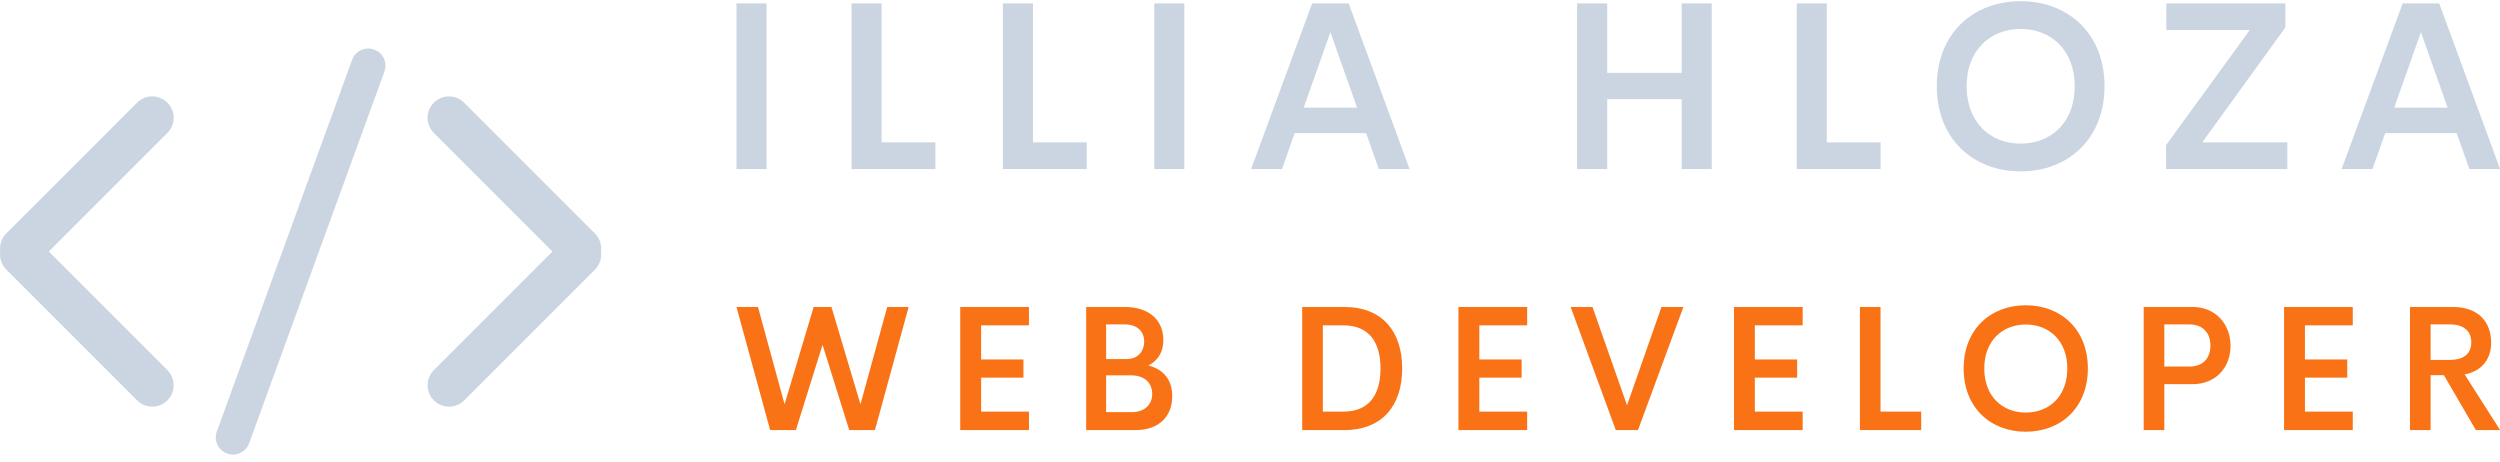
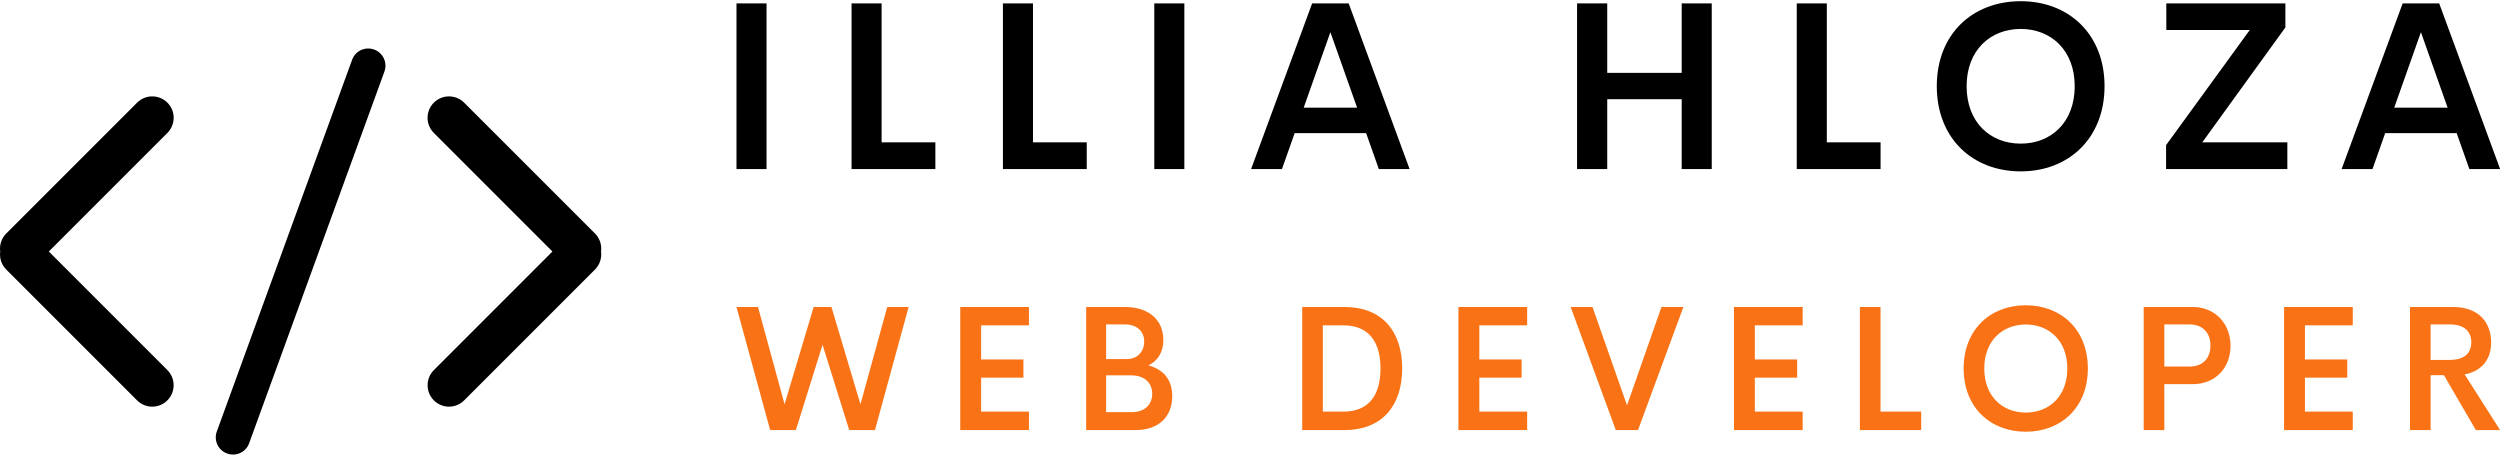
- <svg xmlns="http://www.w3.org/2000/svg" version="1.1" width="317.2" height="58.6" x="0" y="0" viewBox="0 0  370 68" xml:space="preserve" class="css-1j8o68f">
+ <svg xmlns="http://www.w3.org/2000/svg" version="1.1" xmlnsXlink="http://www.w3.org/1999/xlink" xmlnsSvgjs="http://svgjs.com/svgjs" width="317.2" height="58.6" x="0" y="0" viewBox="0 0  370 68" xmlSpace="preserve" class="css-1j8o68f">
  <defs id="SvgjsDefs10198" />
-   <g id="SvgjsG10199" featurekey="symbolFeature-0" transform="matrix(1.272437,0,0,1.272437,-17.85788,-26.57319)" fill="#cbd5e1">
-     <g stroke="none" stroke-width="1" fill="none" fill-rule="evenodd">
-       <g fill="#cbd5e1">
-         <path d="M83.942,50.003 C84.046,49.256 83.808,48.472  83.233,47.897 L68.02,32.685 C67.051,31.715  65.469,31.711 64.496,32.684 C63.516,33.663  63.524,35.235 64.497,36.208 L78.288,49.999  L64.5,63.788 C63.53,64.757 63.525,66.339  64.498,67.312 C65.478,68.292 67.049,68.285  68.023,67.311 L83.235,52.099 C83.805,51.529  84.041,50.748 83.942,50.003 L83.942,50.003 Z  M14.058,50.003 C13.954,49.256 14.192,48.472  14.767,47.897 L29.98,32.685 C30.949,31.715  32.531,31.711 33.504,32.684 C34.484,33.663  34.476,35.235 33.503,36.208 L19.712,49.999  L33.5,63.788 C34.47,64.757 34.475,66.339  33.502,67.312 C32.522,68.292 30.951,68.285  29.977,67.311 L14.765,52.099 C14.195,51.529  13.959,50.748 14.058,50.003 L14.058,50.003 Z  M54.99,27.694 C55.366,26.661 56.505,26.127  57.551,26.508 C58.588,26.885 59.126,28.027  58.749,29.063 L43.01,72.306 C42.634,73.339  41.495,73.873 40.449,73.492 C39.412,73.115  38.874,71.973 39.251,70.937 L54.99,27.694 Z" />
+   <g id="SvgjsG10199" featurekey="symbolFeature-0" transform="matrix(1.272437,0,0,1.272437,-17.85788,-26.57319)" fill="currentColor">
+     <g stroke="none" stroke-width="1" fill="none" fill-rule="evenodd" xmlnsSketch="http://www.bohemiancoding.com/sketch/ns" sketchType="MSPage">
+       <g sketchType="MSArtboardGroup" fill="currentColor">
+         <path d="M83.942,50.003 C84.046,49.256 83.808,48.472  83.233,47.897 L68.02,32.685 C67.051,31.715  65.469,31.711 64.496,32.684 C63.516,33.663  63.524,35.235 64.497,36.208 L78.288,49.999  L64.5,63.788 C63.53,64.757 63.525,66.339  64.498,67.312 C65.478,68.292 67.049,68.285  68.023,67.311 L83.235,52.099 C83.805,51.529  84.041,50.748 83.942,50.003 L83.942,50.003 Z  M14.058,50.003 C13.954,49.256 14.192,48.472  14.767,47.897 L29.98,32.685 C30.949,31.715  32.531,31.711 33.504,32.684 C34.484,33.663  34.476,35.235 33.503,36.208 L19.712,49.999  L33.5,63.788 C34.47,64.757 34.475,66.339  33.502,67.312 C32.522,68.292 30.951,68.285  29.977,67.311 L14.765,52.099 C14.195,51.529  13.959,50.748 14.058,50.003 L14.058,50.003 Z  M54.99,27.694 C55.366,26.661 56.505,26.127  57.551,26.508 C58.588,26.885 59.126,28.027  58.749,29.063 L43.01,72.306 C42.634,73.339  41.495,73.873 40.449,73.492 C39.412,73.115  38.874,71.973 39.251,70.937 L54.99,27.694 Z" sketchType="MSShapeGroup" />
      </g>
    </g>
  </g>
-   <g id="SvgjsG10200" featurekey="nameFeature-0" transform="matrix(0.8760288,0,0,0.8760288,105.6122,-10.19753)" fill="#cbd5e1">
+   <g id="SvgjsG10200" featurekey="nameFeature-0" transform="matrix(0.8760288,0,0,0.8760288,105.6122,-10.19753)" fill="currentColor">
    <path d="M3.867 40 l0 -27.988 l5.078 0 l0 27.988 l-5.078  0 z M28.385 35.488 l9.082 0 l0 4.512 l-14.16 0 l0 -27.988  l5.078 0 l0 23.477 z M53.958 35.488 l9.082 0 l0 4.512 l-14.16 0  l0 -27.988 l5.078 0 l0 23.477 z M74.453 40 l0 -27.988 l5.078 0  l0 27.988 l-5.078 0 z M112.388 40 l-2.148 -6.074 l-12.07 0  l-2.148 6.074 l-5.215 0 l10.313 -27.988 l6.172 0 l10.293 27.988  l-5.195 0 z M99.693 29.629 l9.023 0 l-4.512 -12.754 z  M163.554 12.012 l5.078 0 l0 27.988 l-5.078 0 l0 -11.797 l-12.578  0 l0 11.797 l-5.098 0 l0 -27.988 l5.098 0 l0 11.738 l12.578 0 l0 -11.738  z M188.072 35.488 l9.082 0 l0 4.512 l-14.16 0 l0 -27.988 l5.078  0 l0 23.477 z M220.832 40.391 c-8.125 0 -14.18 -5.566 -14.18  -14.395 s6.055 -14.355 14.18 -14.355 c8.086 0 14.16 5.527 14.16 14.355  s-6.074 14.395 -14.16 14.395 z M220.832 35.703 c5.117 0 9.121  -3.574 9.121 -9.707 c0 -6.074 -4.004 -9.668 -9.121 -9.668 c-5.137 0  -9.141 3.594 -9.141 9.668 c0 6.133 4.004 9.707 9.141 9.707 z  M251.502 35.488 l14.375 0 l0 4.512 l-20.488 0 l0 -4.043 l14.141  -19.453 l-14.102 0 l0 -4.492 l20.117 0 l0 4.062 z M296.626 40  l-2.148 -6.074 l-12.07 0 l-2.148 6.074 l-5.215 0 l10.313 -27.988  l6.172 0 l10.293 27.988 l-5.195 0 z M283.931 29.629  l9.023 0 l-4.512 -12.754 z" />
  </g>
  <g id="SvgjsG10201" featurekey="sloganFeature-0" transform="matrix(1.30838,0,0,1.30838,108.2718,37.3081)" fill="#f97316">
    <path d="M4.365 20 l-3.809 -13.926 l2.432 0 l3.008  11.006 l3.291 -11.006 l2.012 0 l3.281 11.006 l3.027 -11.006 l2.422 0  l-3.809 13.926 l-2.91 0 l-3.018 -9.648 l-3.018 9.648 l-2.91 0 z  M33.64 8.154 l-5.41 0 l0 3.857 l4.785 0 l0 2.061 l-4.785 0  l0 3.838 l5.41 0 l0 2.09 l-7.773 0 l0 -13.926 l7.773 0 l0 2.08 z  M47.152 12.686 c1.611 0.43 2.695 1.514 2.695  3.477 c0 2.275 -1.475 3.838 -4.16 3.838 l-5.576 0 l0 -13.926  l4.365 0 c2.754 0 4.365 1.475 4.365 3.75 c0 1.279 -0.576 2.324  -1.69 2.861 z M44.486 8.047 l-2.119 0 l0 3.916 l2.353 0 c1.25 0  1.953 -0.889 1.953 -1.992 c0 -1.094 -0.762 -1.924 -2.188 -1.924  z M45.268 17.969 c1.582 0 2.314 -0.967 2.314 -2.061 c0 -1.143  -0.752 -2.1 -2.402 -2.1 l-2.812 0 l0 4.16 l2.9 0 z  M64.549 20 l0 -13.926 l4.766 0 c4.356 0 6.543 2.832 6.543 6.953  c0 4.131 -2.188 6.973 -6.543 6.973 l-4.766 0 z M66.883 17.91  l2.334 0 c2.852 0 4.189 -1.846 4.189 -4.883 c0 -3.018 -1.338 -4.873  -4.189 -4.873 l-2.334 0 l0 9.756 z M89.995 8.154 l-5.41 0 l0  3.857 l4.785 0 l0 2.061 l-4.785 0 l0 3.838 l5.41 0 l0 2.09  l-7.773 0 l0 -13.926 l7.773 0 l0 2.08 z M105.188 6.074 l2.481 0  l-5.137 13.926 l-2.51 0 l-5.107 -13.926 l2.471 0 l3.906 11.123 z  M121.161 8.154 l-5.41 0 l0 3.857 l4.785 0 l0 2.061 l-4.785 0  l0 3.838 l5.41 0 l0 2.09 l-7.773 0 l0 -13.926 l7.773 0 l0 2.08 z  M129.967 17.91 l4.6 0 l0 2.09 l-6.934 0 l0 -13.926 l2.334 0 l0  11.836 z M146.399 20.186 c-4.004 0 -7.031 -2.744 -7.031  -7.158 c0 -4.404 3.027 -7.148 7.031 -7.148 c3.994 0 7.021 2.744  7.021 7.148 c0 4.414 -3.027 7.158 -7.021 7.158 z M146.399  18.018 c2.637 0 4.697 -1.826 4.697 -4.99 c0 -3.135 -2.061 -4.971  -4.697 -4.971 s-4.697 1.836 -4.697 4.971 c0 3.164 2.061 4.99  4.697 4.99 z M165.273 6.074 c2.617 0 4.287 1.963 4.287 4.385  c0 2.461 -1.67 4.346 -4.287 4.346 l-3.203 0 l0 5.195 l-2.334 0 l0  -13.926 l5.537 0 z M164.902 12.812 c1.562 0 2.383 -0.957  2.383 -2.383 c0 -1.377 -0.82 -2.383 -2.383 -2.383 l-2.832 0 l0  4.766 l2.832 0 z M183.386 8.154 l-5.41 0 l0 3.857 l4.785 0 l0  2.061 l-4.785 0 l0 3.838 l5.41 0 l0 2.09 l-7.773 0 l0 -13.926  l7.773 0 l0 2.08 z M197.309 20 l-3.613 -6.211 l-1.504 0 l0  6.211 l-2.334 0 l0 -13.926 l4.834 0 c3.018 0 4.346 1.807 4.346 4.043  c0 1.943 -1.152 3.252 -2.998 3.584 l4.014 6.299 l-2.744 0 z  M192.191 8.047 l0 4.014 l2.158 0 c1.709 0 2.441 -0.801 2.441  -1.992 c0 -1.182 -0.732 -2.022 -2.441 -2.022 l-2.158 0  z" />
  </g>
</svg>
